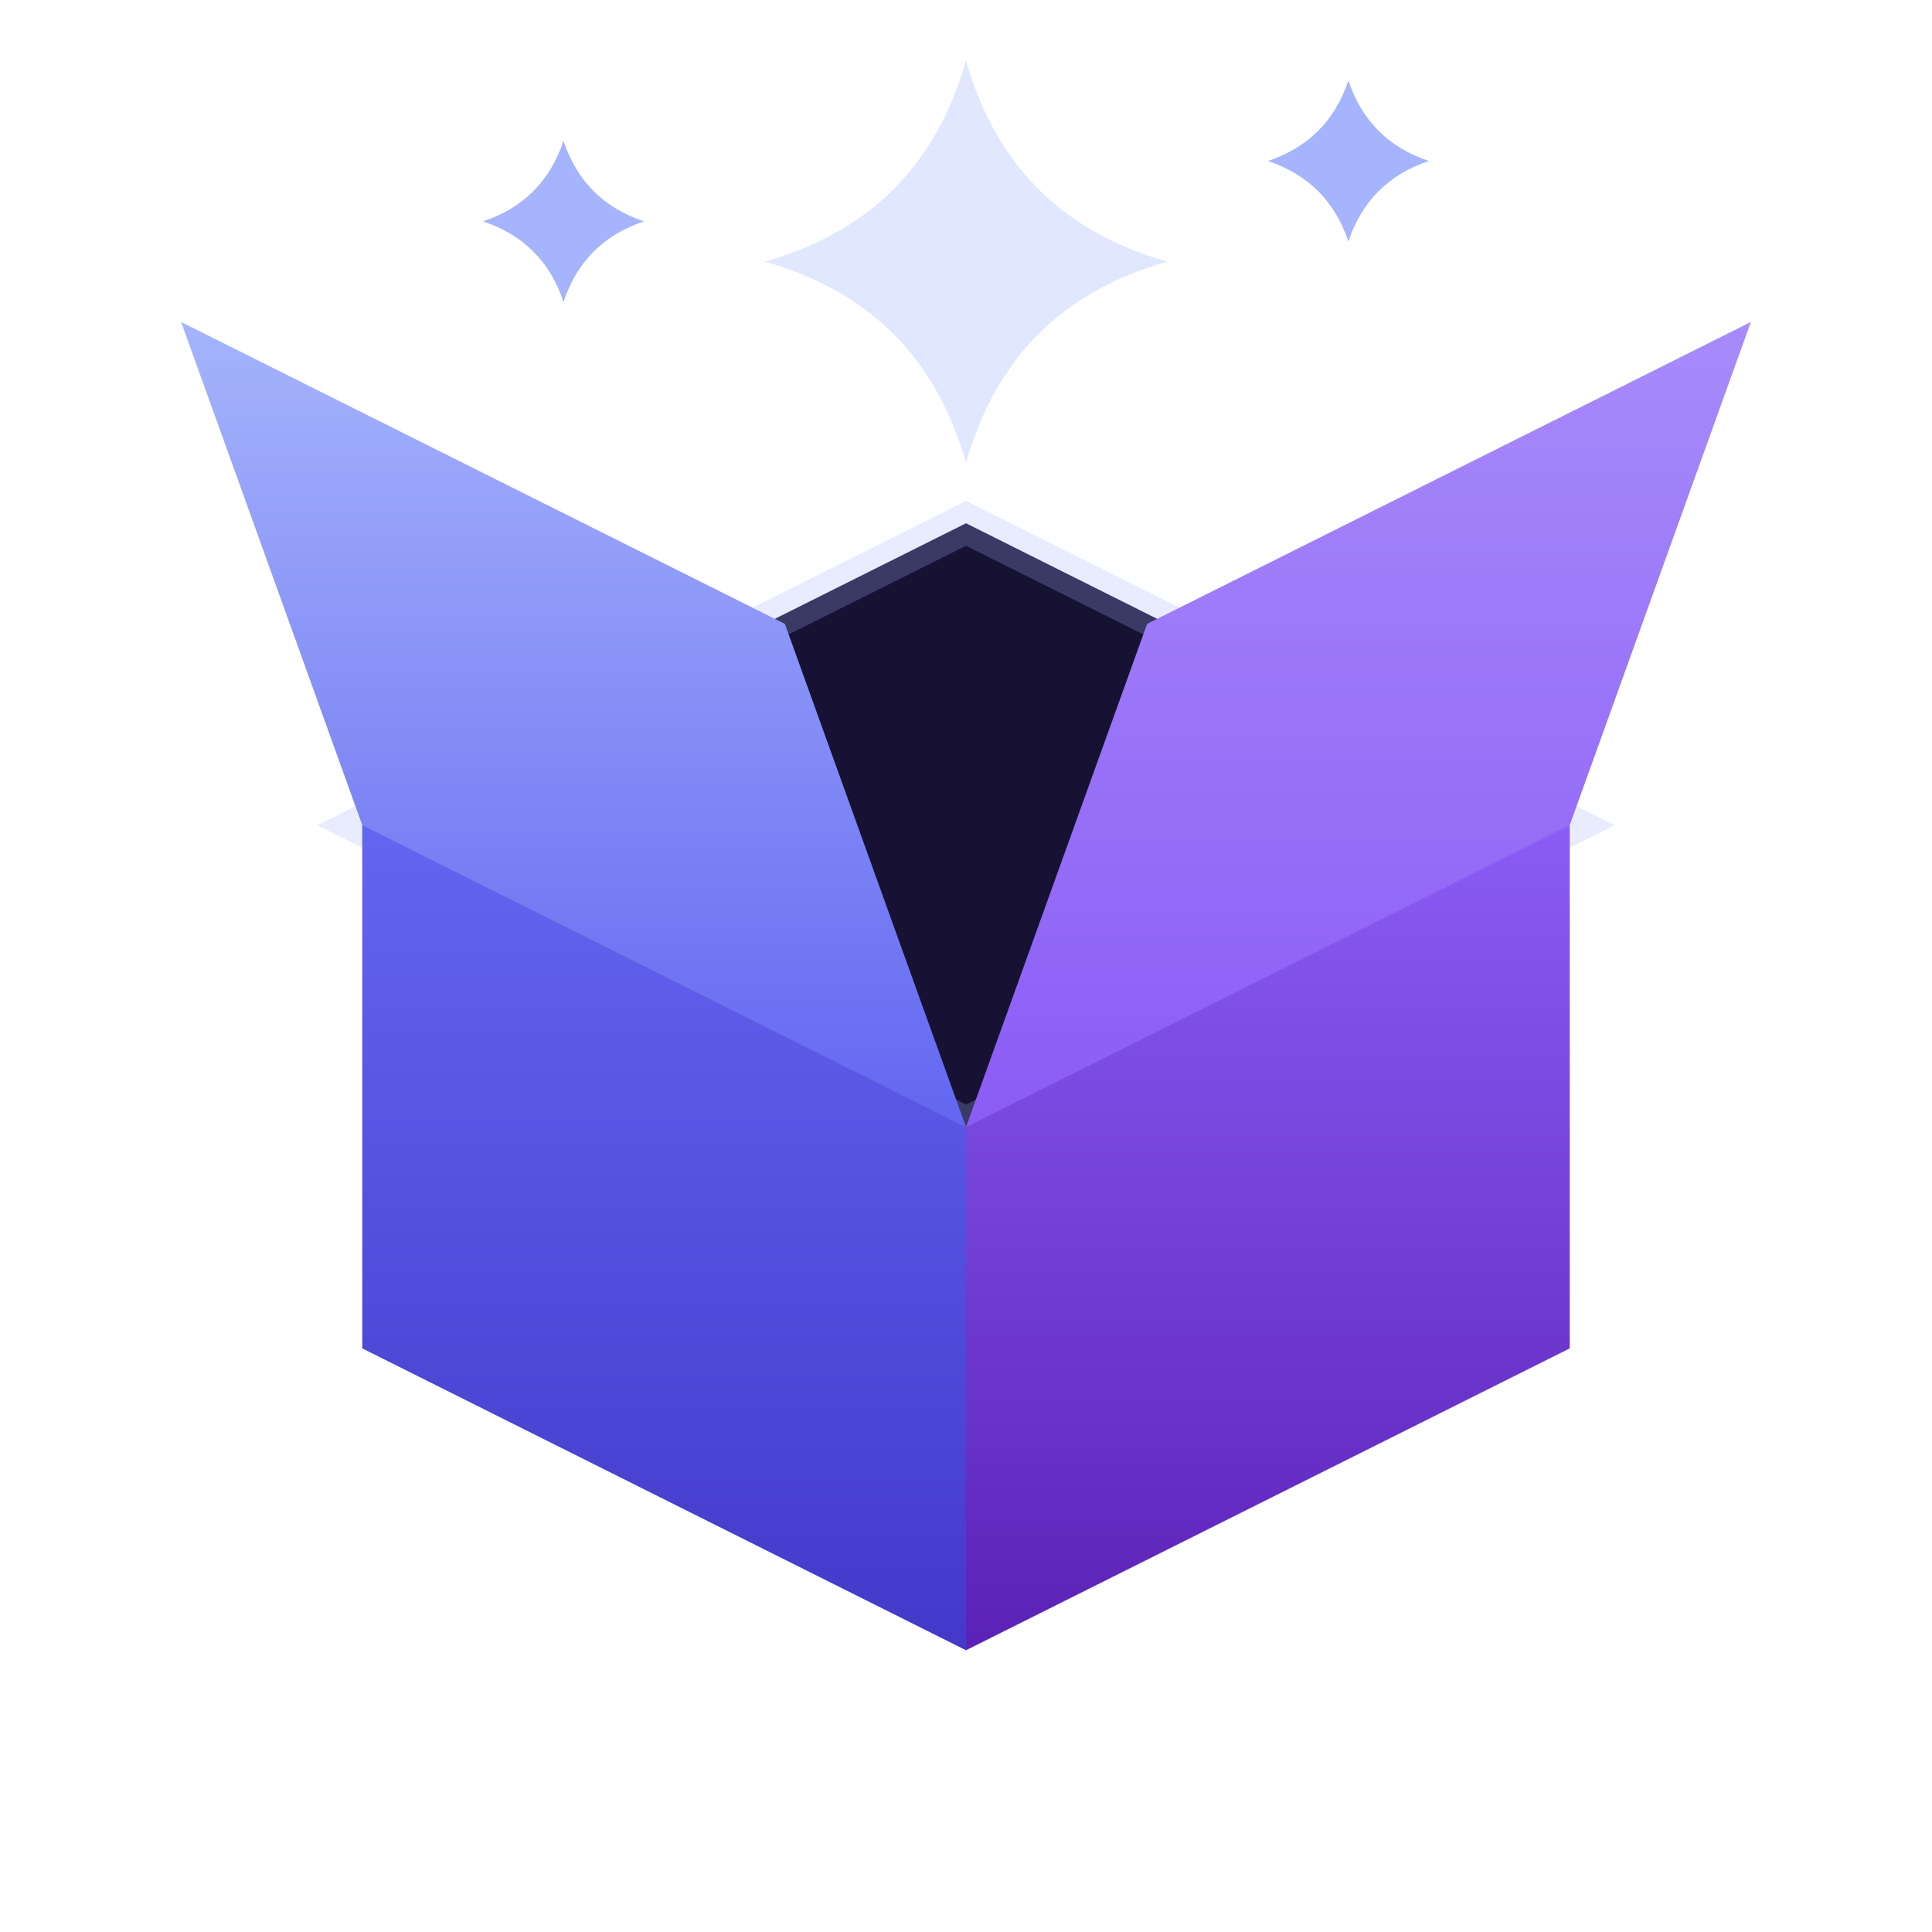
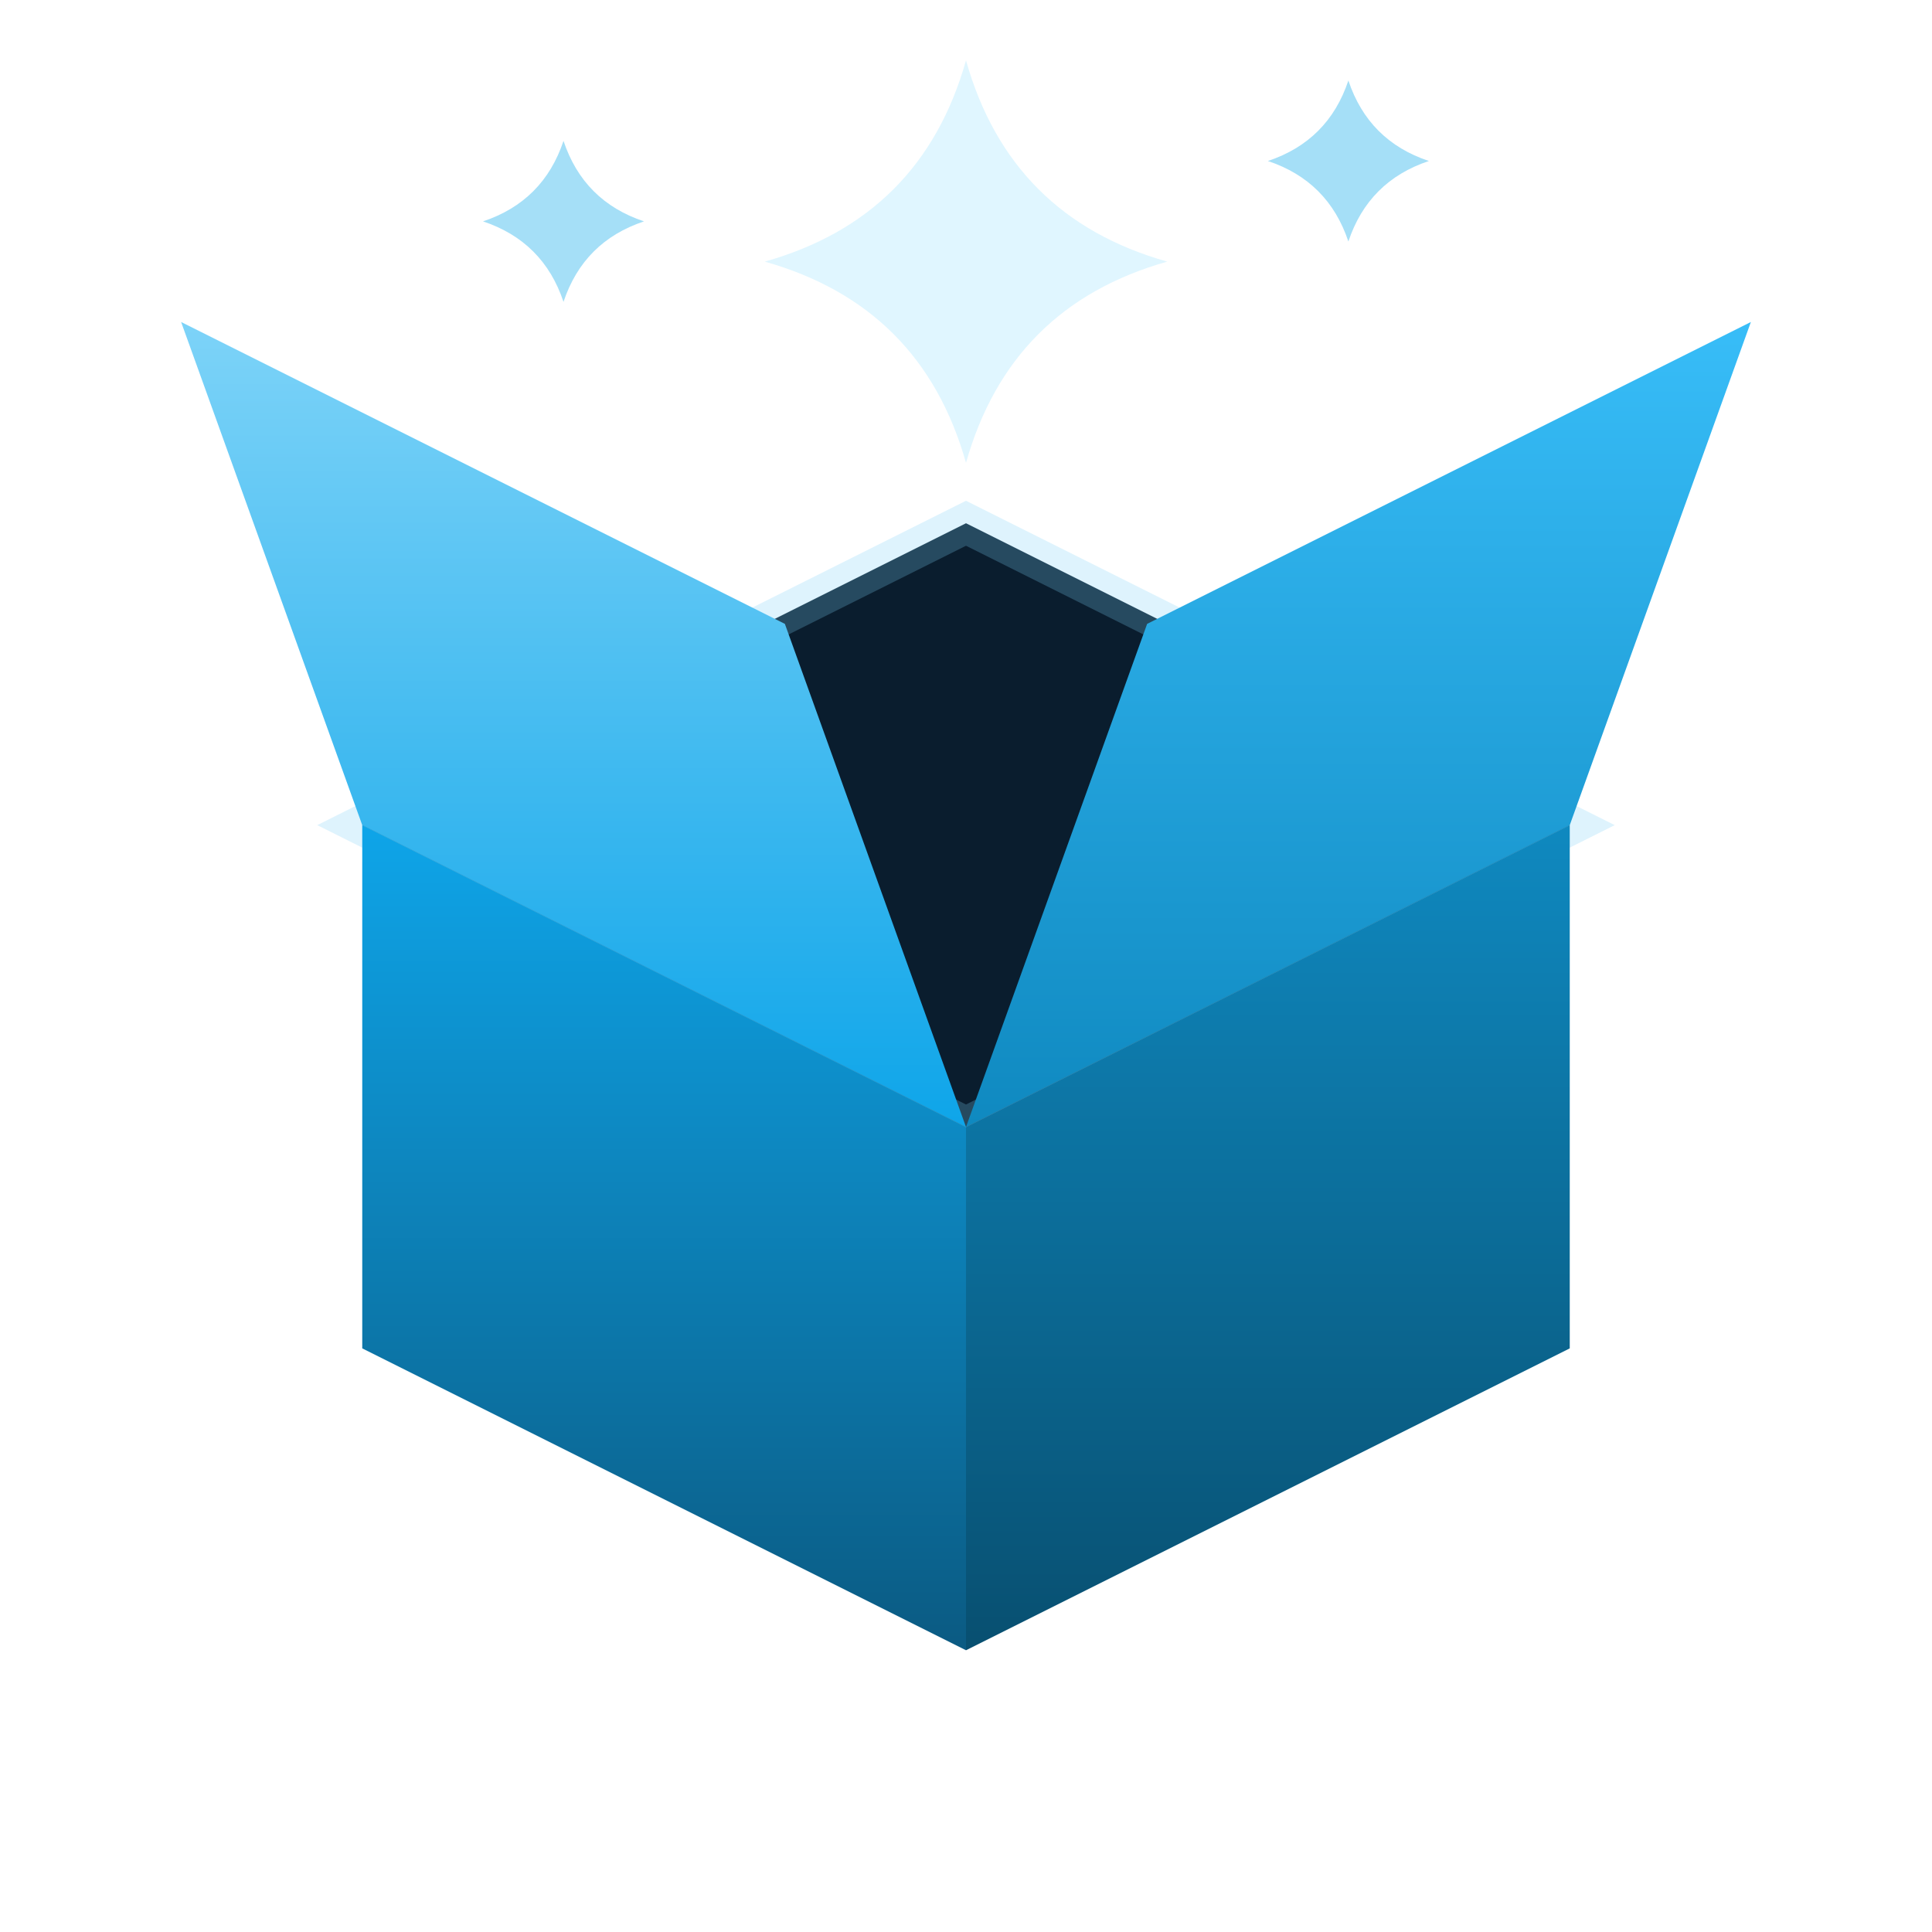
- <svg xmlns="http://www.w3.org/2000/svg" viewBox="0 0 48 48" fill="none" role="img" aria-label="Unboxd logo">
+ <svg xmlns="http://www.w3.org/2000/svg" viewBox="0 0 48 48" fill="none" role="img" aria-label="unboxd logo">
  <defs>
    <linearGradient id="ubx-fl" x1="0" y1="0" x2="0" y2="1">
-       <stop offset="0" stop-color="#a5b4fc" />
-       <stop offset="1" stop-color="#6366f1" />
+       <stop offset="0" stop-color="#7dd3f8" />
+       <stop offset="1" stop-color="#0ea5e9" />
    </linearGradient>
    <linearGradient id="ubx-fr" x1="0" y1="0" x2="0" y2="1">
-       <stop offset="0" stop-color="#a78bfa" />
-       <stop offset="1" stop-color="#8b5cf6" />
+       <stop offset="0" stop-color="#38bdf8" />
+       <stop offset="1" stop-color="#0f89c0" />
    </linearGradient>
    <linearGradient id="ubx-gl" x1="0" y1="0" x2="0" y2="1">
-       <stop offset="0" stop-color="#6366f1" />
-       <stop offset="1" stop-color="#4338ca" />
+       <stop offset="0" stop-color="#0ea5e9" />
+       <stop offset="1" stop-color="#0b5a82" />
    </linearGradient>
    <linearGradient id="ubx-gr" x1="0" y1="0" x2="0" y2="1">
-       <stop offset="0" stop-color="#8b5cf6" />
-       <stop offset="1" stop-color="#5b21b6" />
+       <stop offset="0" stop-color="#0f89c0" />
+       <stop offset="1" stop-color="#084f70" />
    </linearGradient>
  </defs>
-   <path d="M24 13 L39 20.5 L24 28 L9 20.5 Z" fill="#171233" stroke="#a5b4fc" stroke-opacity="0.25" />
+   <path d="M24 13 L39 20.5 L24 28 L9 20.5 Z" fill="#0a1d2e" stroke="#7dd3f8" stroke-opacity="0.25" />
  <path d="M9 20.5 L24 28 L19.5 15.5 L4.5 8 Z" fill="url(#ubx-fl)" />
  <path d="M24 28 L39 20.5 L43.5 8 L28.5 15.5 Z" fill="url(#ubx-fr)" />
  <path d="M9 20.5 L24 28 L24 41 L9 33.5 Z" fill="url(#ubx-gl)" />
  <path d="M24 28 L39 20.5 L39 33.5 L24 41 Z" fill="url(#ubx-gr)" />
-   <path d="M24 1.5 Q25.1 5.4 29 6.5 Q25.1 7.6 24 11.5 Q22.9 7.6 19 6.5 Q22.9 5.4 24 1.5 Z" fill="#e0e7ff" />
-   <path d="M33.5 2 Q34 3.5 35.5 4 Q34 4.5 33.5 6 Q33 4.5 31.5 4 Q33 3.5 33.5 2 Z" fill="#a5b4fc" />
-   <path d="M14 3.5 Q14.5 5 16 5.5 Q14.5 6 14 7.5 Q13.5 6 12 5.5 Q13.5 5 14 3.5 Z" fill="#a5b4fc" />
+   <path d="M24 1.5 Q25.1 5.4 29 6.5 Q25.1 7.6 24 11.5 Q22.9 7.6 19 6.5 Q22.9 5.4 24 1.5 Z" fill="#e0f6ff" />
+   <path d="M33.5 2 Q34 3.5 35.5 4 Q34 4.5 33.5 6 Q33 4.5 31.5 4 Q33 3.5 33.5 2 Z" fill="#a5dff7" />
+   <path d="M14 3.5 Q14.5 5 16 5.5 Q14.5 6 14 7.5 Q13.5 6 12 5.5 Q13.5 5 14 3.5 Z" fill="#a5dff7" />
</svg>
